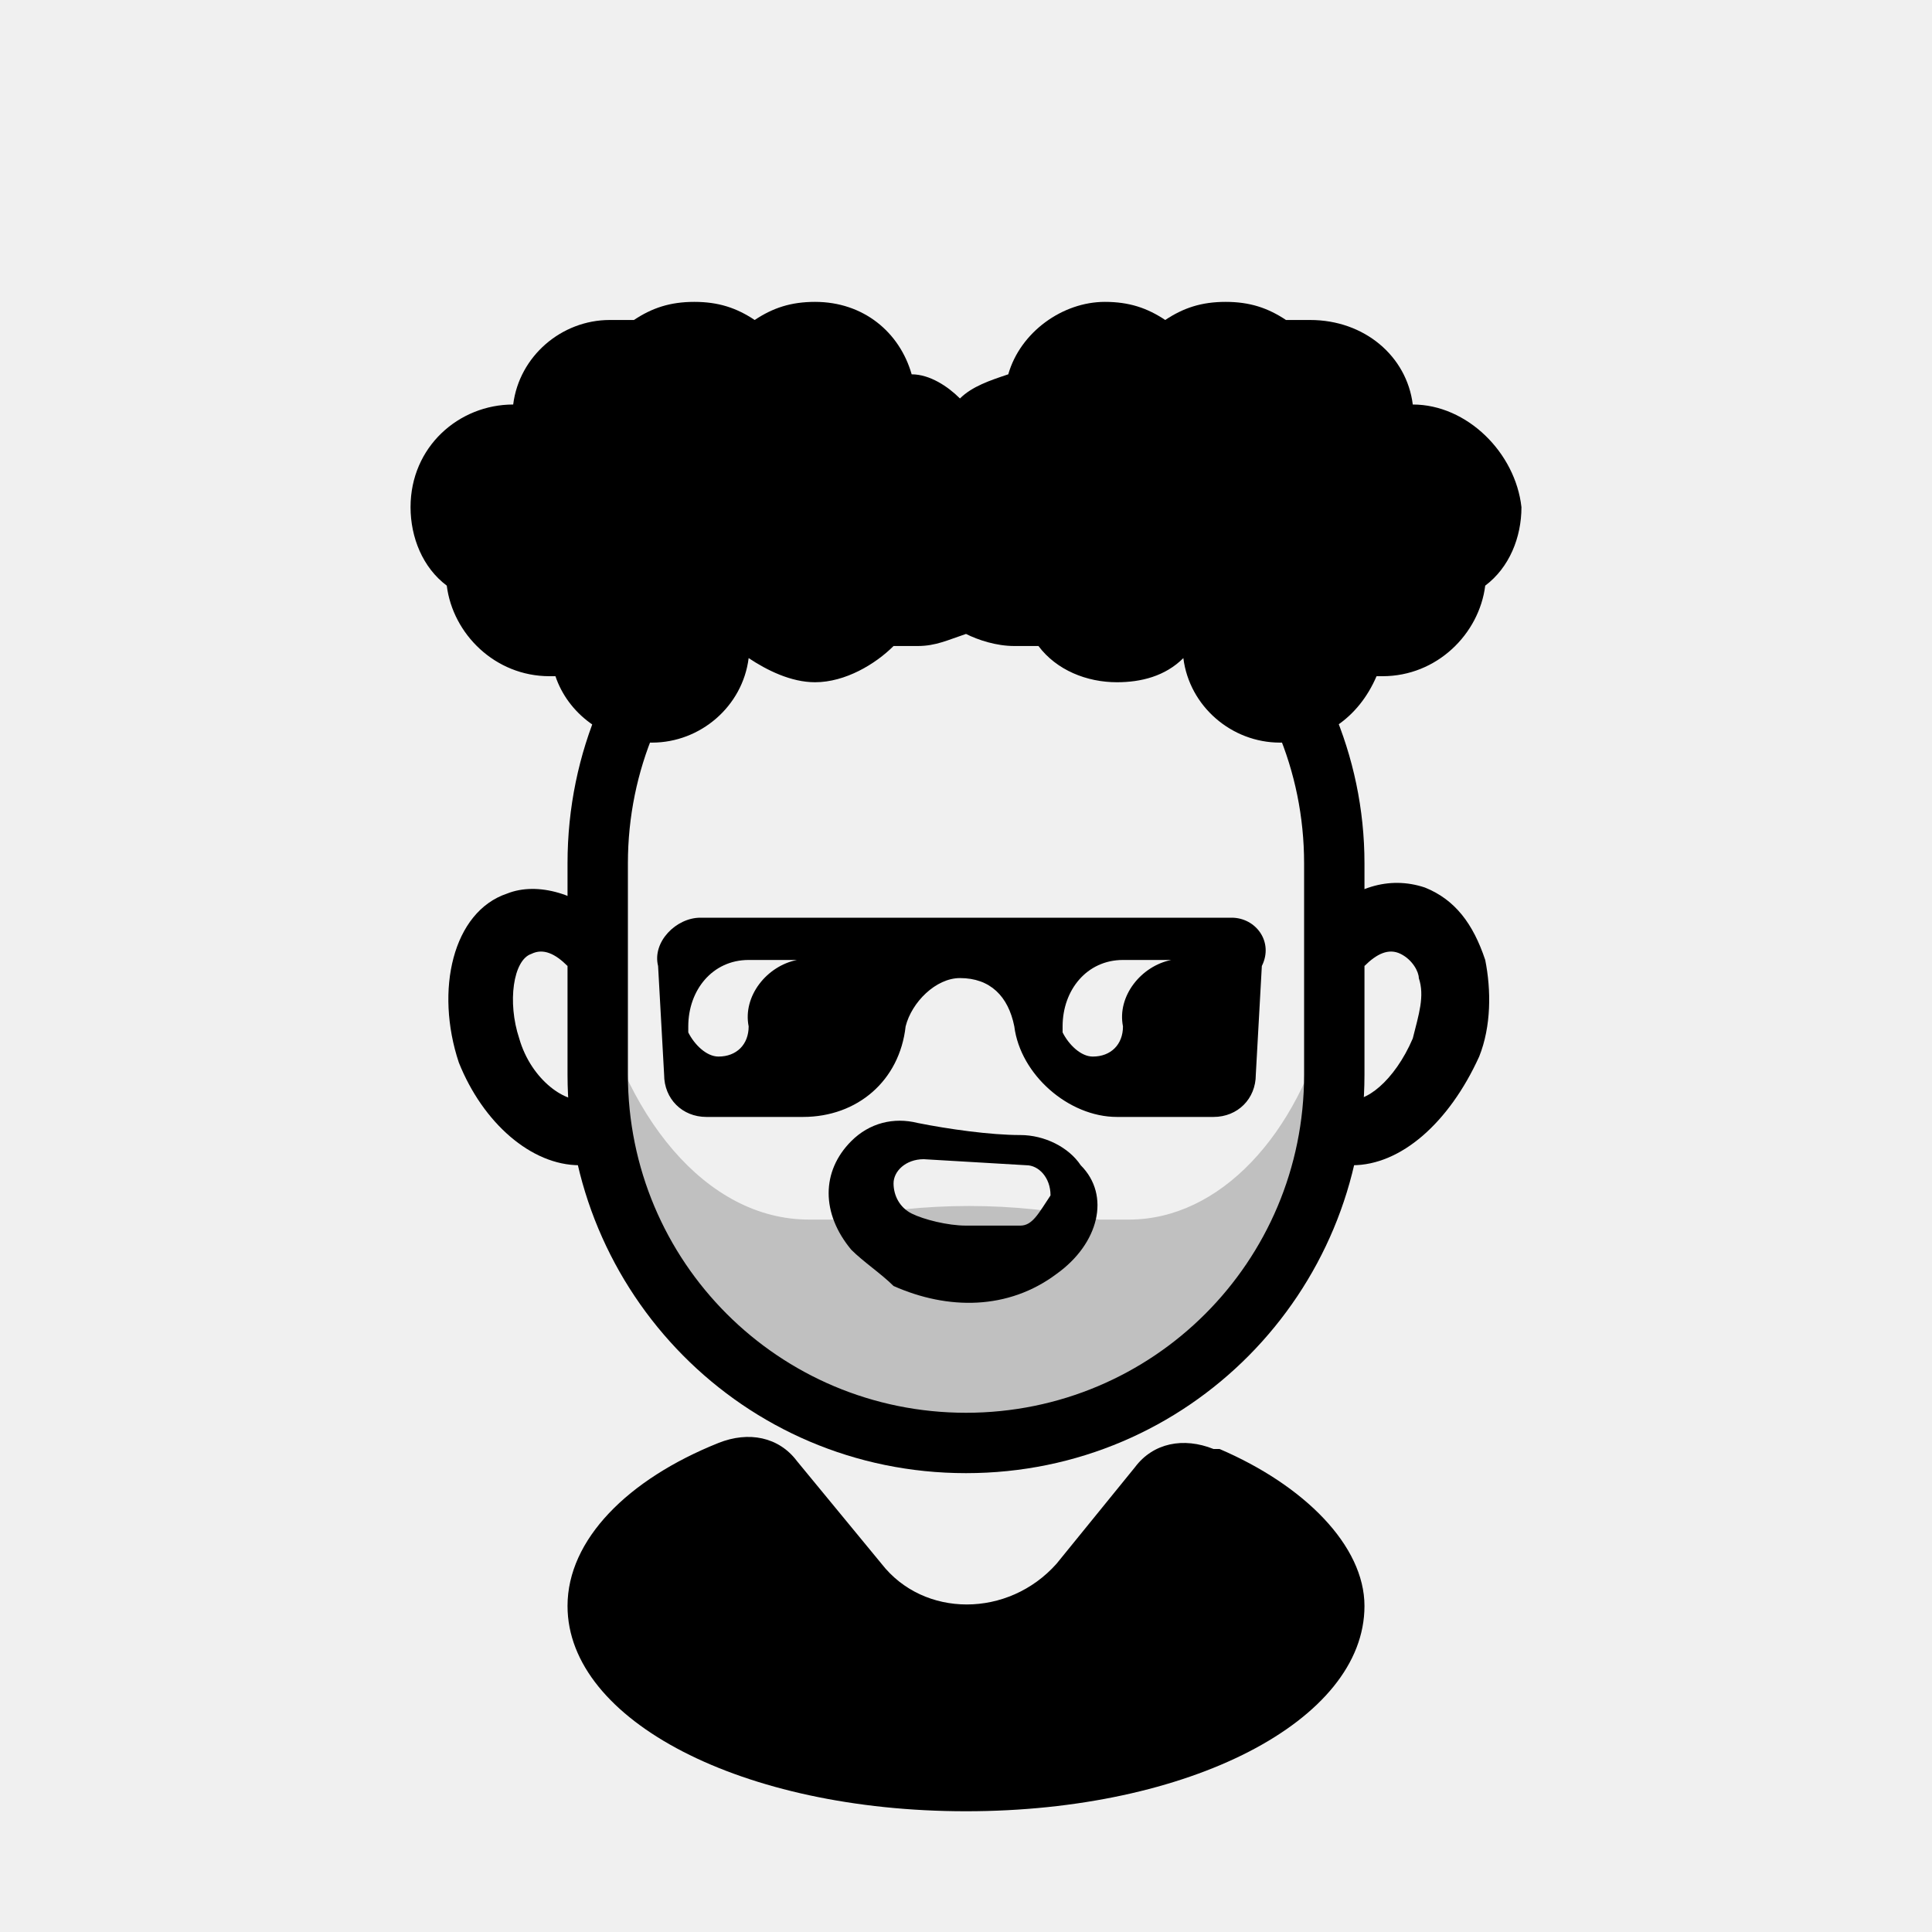
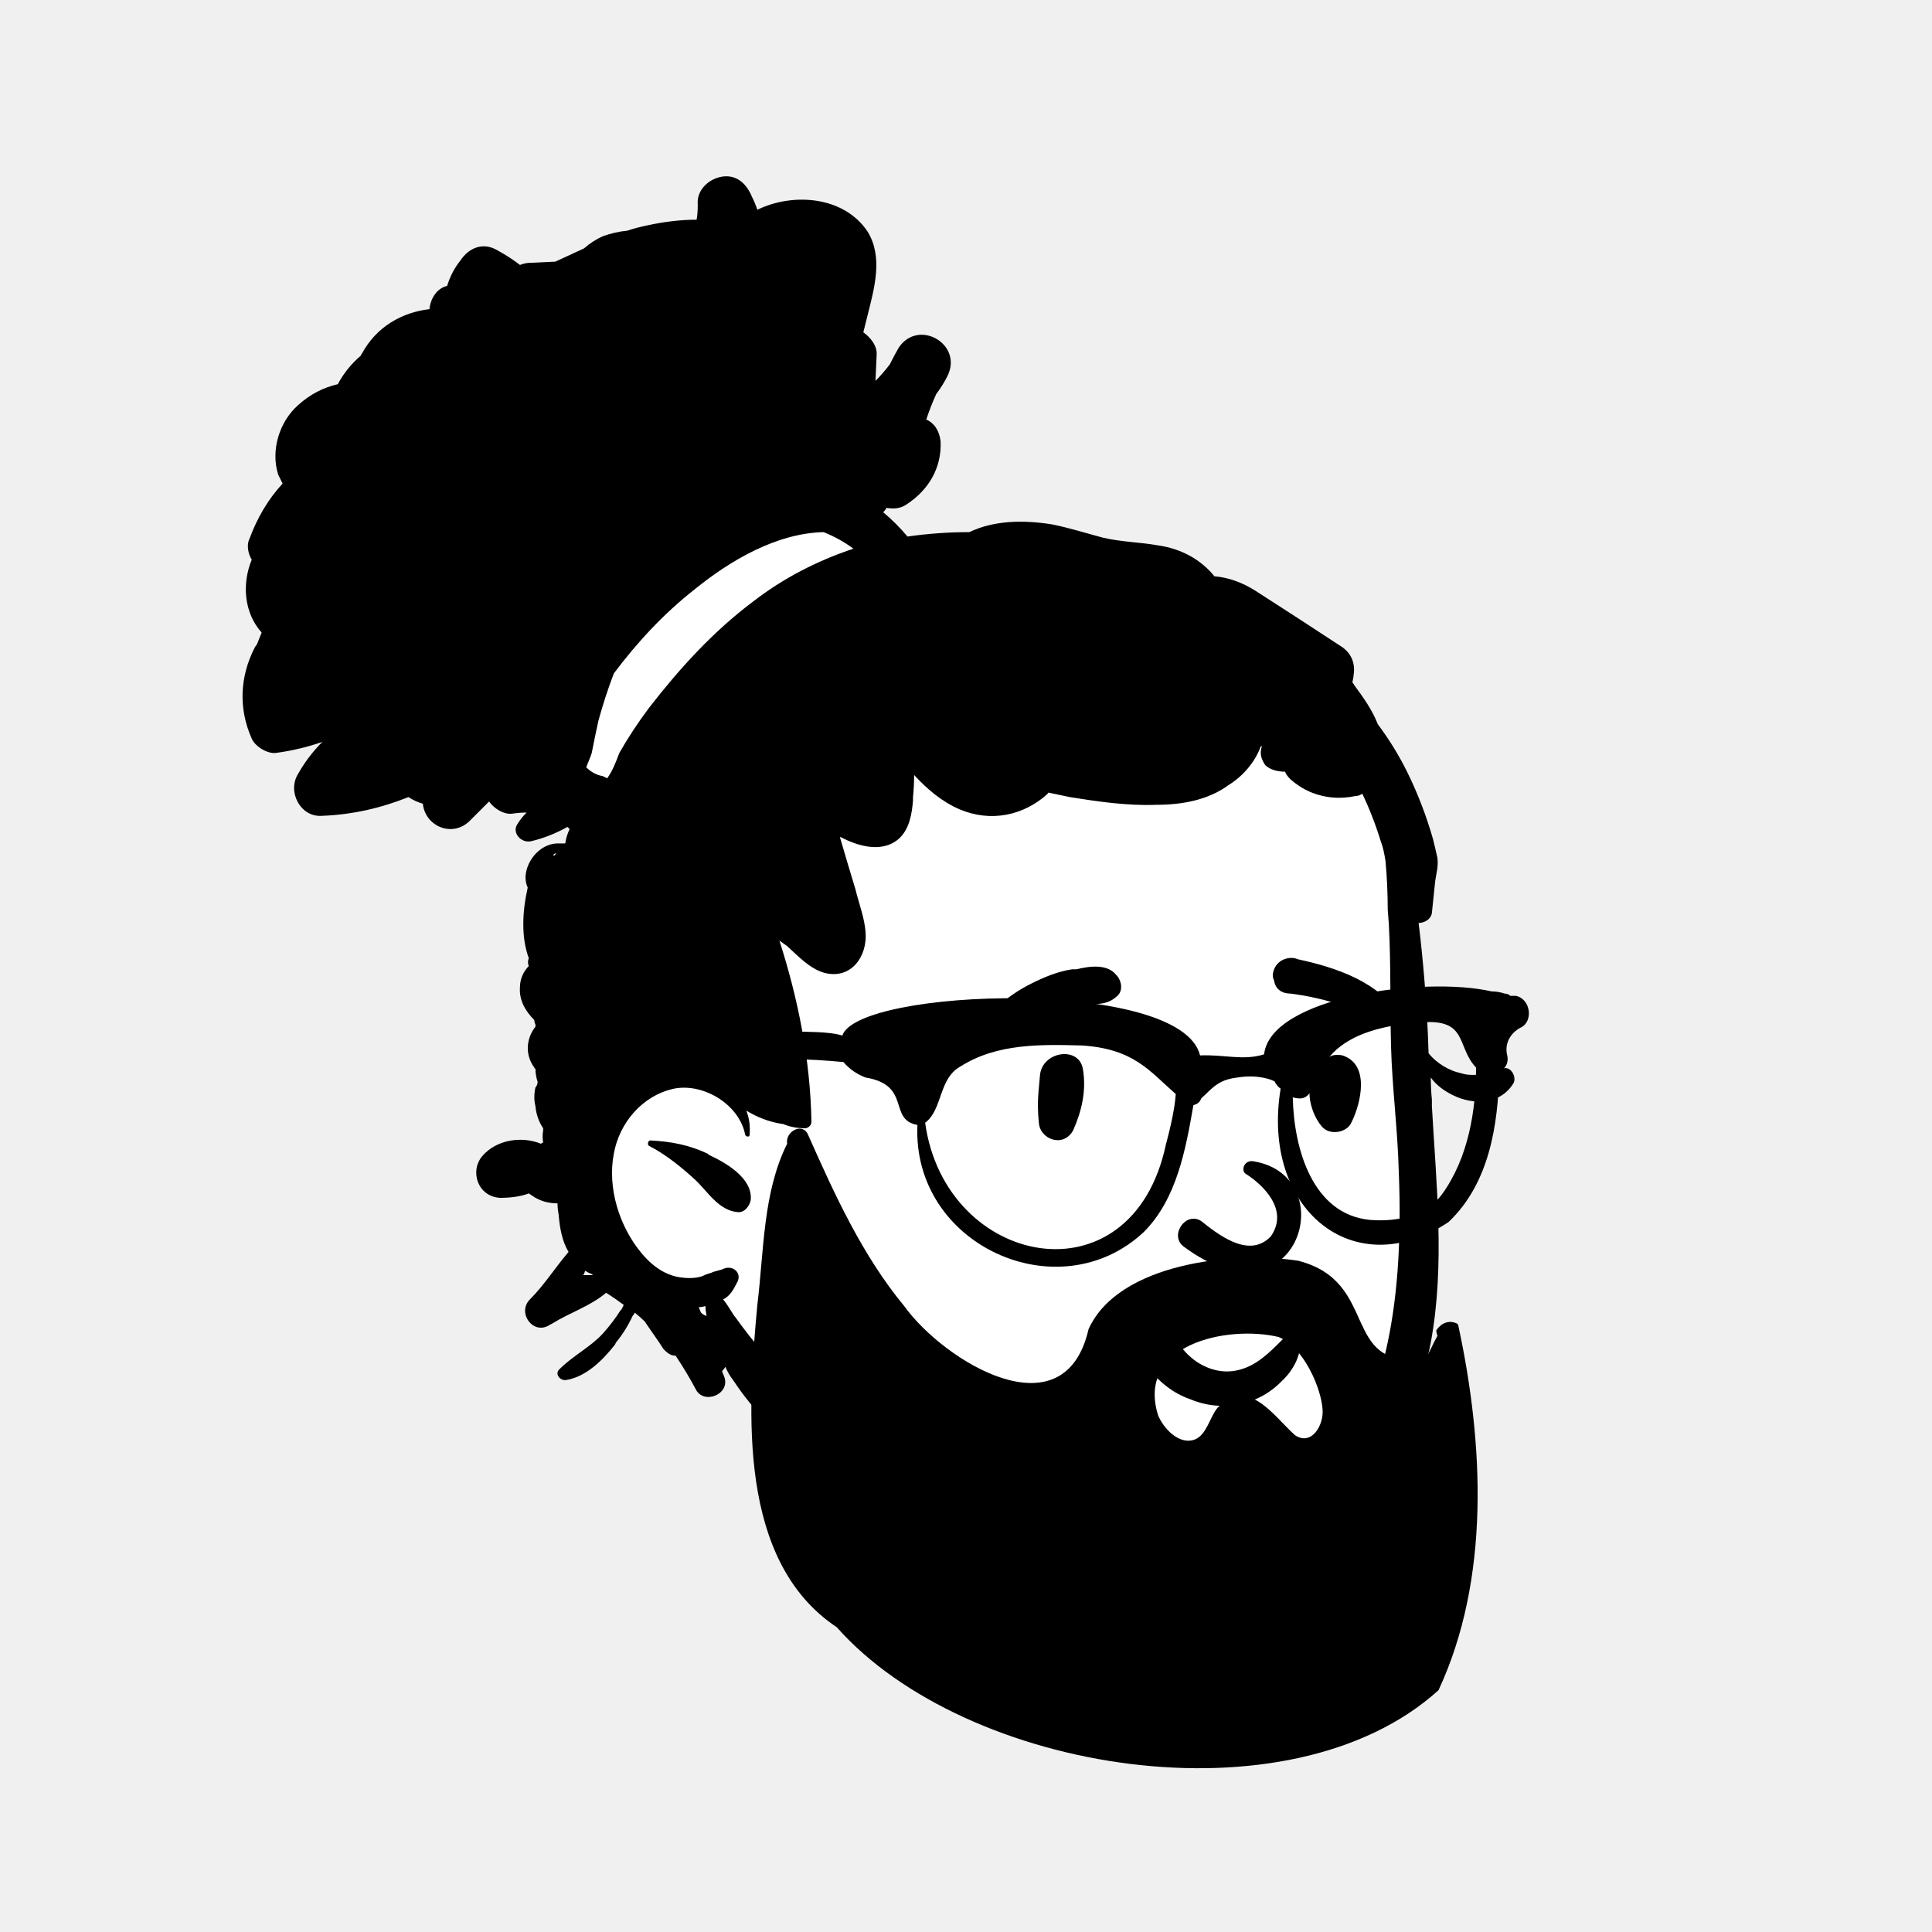
- <svg xmlns="http://www.w3.org/2000/svg" height="800px" width="800px" version="1.1" id="people" viewBox="0 0 32 32" xml:space="preserve" fill="" stroke="">
+ <svg xmlns="http://www.w3.org/2000/svg" version="1.2" viewBox="0 0 175 175" width="175" height="175">
  <style>
- 		.s0 { fill: #ffffff }
- 		.s1 { fill: #000000 }
+ 		.s0 { fill: #ffffff } 
+ 		.s1 { fill: #000000 } 
	</style>
-   <g id="SVGRepo_bgCarrier" stroke-width="0" />
-   <g id="SVGRepo_tracerCarrier" stroke-linecap="round" stroke-linejoin="round" stroke="CCCCCC" stroke-width="0.128" />
-   <g id="SVGRepo_iconCarrier">
-     <style type="text/css"> .st0{opacity:0.2;fill:;} .st1{fill:;} .st2{opacity:0.2;} </style>
-     <g id="male_x5F_young">
-       <g class="st2">
-         <g>
-           <path class="st1" d="M18.7,20.2c-0.2,0-0.3,0-0.5,0c-1.4-0.3-2.9-0.3-4.3,0c-0.1,0-0.3,0-0.5,0c-1.7,0-3.1-1.7-3.6-4.1v2.5 c0,2.9,2.7,5.3,6.1,5.3h0c3.4,0,6.1-2.4,6.1-5.3v-1.8C21.5,18.8,20.2,20.2,18.7,20.2z" />
-         </g>
-       </g>
-       <g>
-         <g>
-           <path class="st1" d="M16,24.4c-3.7,0-6.6-3-6.6-6.6v-3.5c0-3.7,3-6.6,6.6-6.6s6.6,3,6.6,6.6v3.5C22.6,21.4,19.7,24.4,16,24.4z M16,8.7c-3.1,0-5.6,2.5-5.6,5.6v3.5c0,3.1,2.5,5.6,5.6,5.6s5.6-2.5,5.6-5.6v-3.5C21.6,11.2,19.1,8.7,16,8.7z" />
-         </g>
-       </g>
-       <g>
-         <g>
-           <path class="st1" d="M9.6,19.3c-0.8,0-1.6-0.7-2-1.7c-0.4-1.2-0.1-2.5,0.8-2.8c0.5-0.2,1.2,0,1.7,0.5L9.4,16 c-0.2-0.2-0.4-0.3-0.6-0.2c-0.3,0.1-0.4,0.8-0.2,1.4c0.2,0.7,0.8,1.1,1.1,1l0.4,1C9.9,19.3,9.7,19.3,9.6,19.3z" />
-         </g>
-       </g>
-       <g>
-         <g>
-           <path class="st1" d="M22.4,19.3c-0.2,0-0.3,0-0.5-0.1l0.4-1c0.3,0.1,0.8-0.3,1.1-1c0.1-0.4,0.2-0.7,0.1-1c0-0.1-0.1-0.3-0.3-0.4 c-0.2-0.1-0.4,0-0.6,0.2l-0.7-0.8c0.5-0.5,1.1-0.7,1.7-0.5c0.5,0.2,0.8,0.6,1,1.2c0.1,0.5,0.1,1.1-0.1,1.6 C24,18.6,23.2,19.3,22.4,19.3z" />
-         </g>
-       </g>
-       <g>
-         <g>
-           <path class="st1" d="M18.8,24.3c0.3-0.4,0.8-0.5,1.3-0.3c0,0,0.1,0,0.1,0c1.4,0.6,2.4,1.6,2.4,2.6c0,1.9-2.9,3.4-6.6,3.4 s-6.6-1.5-6.6-3.4c0-1.1,1-2.1,2.5-2.7l0,0c0.5-0.2,1-0.1,1.3,0.3l1.4,1.7c0.7,0.9,2.1,0.9,2.9,0L18.8,24.3z" />
-         </g>
-       </g>
-       <g>
-         <g>
-           <path class="st1" d="M23.4,6.7C23.4,6.7,23.4,6.7,23.4,6.7c-0.1-0.8-0.8-1.4-1.7-1.4c-0.1,0-0.2,0-0.4,0c-0.3-0.2-0.6-0.3-1-0.3 c-0.4,0-0.7,0.1-1,0.3c-0.3-0.2-0.6-0.3-1-0.3c-0.7,0-1.4,0.5-1.6,1.2c-0.3,0.1-0.6,0.2-0.8,0.4c-0.2-0.2-0.5-0.4-0.8-0.4 c-0.2-0.7-0.8-1.2-1.6-1.2c-0.4,0-0.7,0.1-1,0.3c-0.3-0.2-0.6-0.3-1-0.3c-0.4,0-0.7,0.1-1,0.3c-0.1,0-0.2,0-0.4,0 c-0.8,0-1.5,0.6-1.6,1.4c0,0,0,0,0,0c-0.9,0-1.7,0.7-1.7,1.7c0,0.5,0.2,1,0.6,1.3c0.1,0.8,0.8,1.5,1.7,1.5c0,0,0.1,0,0.1,0 c0.2,0.6,0.8,1.1,1.6,1.1c0.8,0,1.5-0.6,1.6-1.4c0.3,0.2,0.7,0.4,1.1,0.4c0.5,0,1-0.3,1.3-0.6c0.1,0,0.2,0,0.4,0 c0.3,0,0.5-0.1,0.8-0.2c0.2,0.1,0.5,0.2,0.8,0.2c0.1,0,0.2,0,0.4,0c0.3,0.4,0.8,0.6,1.3,0.6c0.4,0,0.8-0.1,1.1-0.4 c0.1,0.8,0.8,1.4,1.6,1.4c0.7,0,1.3-0.4,1.6-1.1c0,0,0.1,0,0.1,0c0.9,0,1.6-0.7,1.7-1.5c0.4-0.3,0.6-0.8,0.6-1.3 C25.1,7.5,24.3,6.7,23.4,6.7z" />
-         </g>
-       </g>
-       <g>
-         <g>
-           <path class="st1" d="M20.4,15.2h-8.8c-0.4,0-0.8,0.4-0.7,0.8l0.1,1.8c0,0.4,0.3,0.7,0.7,0.7h1.6c0.9,0,1.6-0.6,1.7-1.5 c0.1-0.4,0.5-0.8,0.9-0.8c0.5,0,0.8,0.3,0.9,0.8c0.1,0.8,0.9,1.5,1.7,1.5h1.6c0.4,0,0.7-0.3,0.7-0.7l0.1-1.8 C21.1,15.6,20.8,15.2,20.4,15.2z M13.2,15.9c-0.5,0.1-0.9,0.6-0.8,1.1v0c0,0.3-0.2,0.5-0.5,0.5c-0.2,0-0.4-0.2-0.5-0.4l0-0.1 c0-0.6,0.4-1.1,1-1.1h1L13.2,15.9z M19.4,15.9c-0.5,0.1-0.9,0.6-0.8,1.1v0c0,0.3-0.2,0.5-0.5,0.5c-0.2,0-0.4-0.2-0.5-0.4l0-0.1 c0-0.6,0.4-1.1,1-1.1h1L19.4,15.9z" />
-         </g>
-       </g>
-       <g>
-         <g>
-           <path class="st1" d="M17.9,19.3c-0.2-0.3-0.6-0.5-1-0.5c-0.5,0-1.2-0.1-1.7-0.2c-0.4-0.1-0.8,0-1.1,0.3c-0.5,0.5-0.5,1.2,0,1.8 c0.2,0.2,0.5,0.4,0.7,0.6c0.9,0.4,1.9,0.4,2.7-0.2C18.2,20.6,18.4,19.8,17.9,19.3z M16.9,20.3c-0.3,0-0.6,0-0.9,0 c-0.3,0-0.7-0.1-0.9-0.2c-0.2-0.1-0.3-0.3-0.3-0.5c0-0.2,0.2-0.4,0.5-0.4l1.7,0.1c0.2,0,0.4,0.2,0.4,0.5 C17.2,20.1,17.1,20.3,16.9,20.3z" />
+   <g id="Introduction">
+     <g id="variations">
+       <g id="images">
+         <g id="a-person/bust">
+           <g id="body/Tee-1">
+ 					</g>
+           <g id="head/Bun-2">
+             <path id="🎨-Background" fill-rule="evenodd" class="s0" d="m127.1 88c-0.5-6.5 0.3-13.3-2.2-19.5-4.4-10.2-16.6-13.6-26.1-17.5-3.8-1.2-16.6-1.3-21.1-2.8-10.1-3.4-12.5-7.4-20.5-1-1.3 1.1-2.2 2.3-2.8 3.9v0.1c-0.1 0.6 0.1 1.3 0.5 1.8-3.5 3.6-5 8.9-3.2 13.6 5.8 12.3 5.5 19 3.7 32.2-2.5 12.3 3.1 16.8 12.4 23.6-0.4 0.7-0.5 1.7 0 2.3 10.7 15.1 30.9 22.2 48.2 14.6 7-3.1 10.1-10.6 11.9-17.4 2.1-7.5 2.8-15.5 1.1-23.2-0.7-3.5-1.6-7.1-1.9-10.7z" />
+             <path id="🖍-Ink" fill-rule="evenodd" class="s1" d="m65.4 16c1.3-0.2 2.2 0.6 2.7 1.8q0.3 0.6 0.5 1.2c3.3-1.6 7.9-1.2 10 2 1.4 2.3 0.6 5.1 0 7.5l-0.4 1.6c0.7 0.5 1.3 1.3 1.2 2.1v0.1l-0.1 2.2q0.7-0.7 1.3-1.5 0.4-0.8 0.8-1.5c1.8-2.7 5.9-0.3 4.4 2.6q-0.4 0.8-1 1.6-0.5 1.1-0.9 2.3c0.7 0.3 1.2 1 1.3 2 0.1 2.4-1.1 4.4-3.1 5.7-0.6 0.4-1.2 0.4-1.8 0.3q-0.1 0.2-0.3 0.4 1.2 1 2.2 2.2 2.8-0.4 5.6-0.4c2.3-1.1 5-1.1 7.5-0.7 1.5 0.3 3.1 0.8 4.6 1.2 1.7 0.4 3.3 0.4 5 0.7 2.1 0.3 3.9 1.3 5.1 2.8 1.3 0.1 2.6 0.6 3.7 1.3q3.9 2.5 7.7 5c1 0.6 1.4 1.6 1.2 2.7v0.1l-0.1 0.5 0.2 0.3c0.8 1.1 1.6 2.2 2.1 3.5q1.5 2 2.6 4.2c1 2 1.8 4.1 2.4 6.2q0.2 0.8 0.4 1.7c0.1 0.8-0.1 1.4-0.2 2.1-0.1 1-0.2 1.9-0.3 2.9-0.1 0.6-0.7 0.9-1.2 0.9q0.3 2.5 0.5 4.9 0.3 3.4 0.4 6.9c0.7 0.9 1.9 1.6 2.9 1.8 1.2 0.4 2.6 0 3.8-0.4 0.7-0.3 1.3 0.7 1 1.3-1.2 2-3.7 2-5.5 1.1-0.8-0.4-1.5-0.9-2-1.6q0 1 0.1 2v0.6c0.4 7.1 1.2 14.4-0.1 21.4-2.3 12.2-12.4 21.4-24.7 22.2-6.4 0.3-11.8-1.6-14.5-2.6-2.6-1.1-1.6-3.3 0.3-2.6 3.2 1 9 2.6 14.3 1.9 12.3-1.6 22.8-7.8 21.7-34.4-0.1-3.8-0.6-7.6-0.7-11.3-0.1-3.7 0-7.4-0.2-11.1l-0.1-1.3q0-2.2-0.2-4.4c-0.1-0.6-0.2-1.2-0.4-1.7q-0.7-2.3-1.7-4.4-0.3 0.2-0.6 0.2c-1.4 0.3-2.8 0.2-4.2-0.4q-0.9-0.4-1.7-1.1-0.4-0.4-0.5-0.7c-0.7 0-1.4-0.2-1.8-0.6-0.4-0.6-0.5-1.1-0.3-1.7h-0.1c-0.5 1.4-1.6 2.7-2.9 3.5-1.9 1.4-4.3 1.8-6.6 1.8-2.6 0.1-5.3-0.3-7.8-0.7q-1-0.2-1.9-0.4-0.1 0-0.1 0.1c-2.2 2-5.2 2.6-8 1.4-1.6-0.7-2.9-1.8-4.1-3.1q0 1-0.1 2v0.3c-0.1 1.2-0.3 2.5-1.2 3.4-1.5 1.4-3.7 0.8-5.4-0.1q0 0.1 0 0.1 0.7 2.4 1.4 4.7l0.1 0.4c0.3 1.1 0.7 2.2 0.8 3.4 0.2 2.2-1.3 4.4-3.8 3.7-1.3-0.4-2.3-1.5-3.3-2.4l-0.7-0.5c1.7 5.3 2.8 10.8 2.9 16.4 0 0.3-0.2 0.5-0.5 0.6-0.7 0-1.4-0.1-2.1-0.4q0 0-0.1 0c-1.2-0.2-2.2-0.6-3.2-1.2q0.4 1 0.3 2.2c0 0.2-0.3 0.2-0.4 0-0.5-2.7-3.7-4.7-6.4-4.2-2.9 0.6-5 3.1-5.5 5.9-0.6 3.1 0.5 6.6 2.5 9 0.9 1.1 2.1 2 3.5 2.2 0.7 0.1 1.4 0.1 2-0.1q0.4-0.2 0.8-0.3c0.4-0.2 0.8-0.2 1.2-0.4 0.8-0.3 1.6 0.4 1.2 1.2-0.4 0.8-0.7 1.3-1.3 1.6 0.5 0.6 0.9 1.4 1.1 1.6 0.8 1.1 1.6 2.2 2.6 3.2q1.4 1.5 3 2.8l0.5 0.4c1.1 0.8 2 1.6 2.7 2.8 0.6 1-0.1 2.3-1.2 2.2-3.5 0-6-3-7.8-5.7q-0.4-0.5-0.7-1.2-0.1 0.2-0.3 0.4l0.2 0.5c0.6 1.6-1.9 2.6-2.6 1.1q-0.8-1.5-1.8-3c-0.5 0-0.8-0.3-1.1-0.6-0.5-0.8-1.1-1.6-1.7-2.5q-0.4-0.4-0.9-0.8-0.1 0.2-0.2 0.3-0.6 1.3-1.5 2.4l-0.1 0.2c-1.1 1.4-2.6 2.9-4.4 3.2-0.6 0.1-1.1-0.6-0.6-1 1.2-1.2 2.8-2 3.9-3.2q0.9-1 1.6-2.1l0.1-0.1q0.1-0.2 0.2-0.4-0.8-0.6-1.6-1.1c-1.4 1.2-3.3 1.8-4.9 2.8l-0.2 0.1c-1.5 1-3-1.1-1.8-2.3 1.3-1.3 2.3-2.9 3.5-4.3-0.6-1-0.8-2.2-0.9-3.4q-0.1-0.5-0.1-1c-0.8 0-1.6-0.2-2.3-0.7l-0.3-0.2c-0.8 0.3-1.7 0.4-2.6 0.4-2-0.1-2.8-2.4-1.6-3.8 1.3-1.5 3.6-1.8 5.3-1.1q0.1-0.1 0.2-0.1-0.1-0.6 0-1.1v-0.2q-0.6-0.9-0.7-2-0.2-0.8 0-1.7c0.1-0.1 0.2-0.3 0.2-0.5q-0.2-0.6-0.2-1.2-0.1 0-0.1-0.1c-0.9-1.2-0.7-2.7 0.1-3.7q0-0.1 0-0.2-0.1-0.2-0.1-0.4c-0.8-0.8-1.4-1.8-1.3-3 0-0.7 0.3-1.4 0.8-1.9-0.1-0.2-0.1-0.5 0-0.7-0.7-1.9-0.6-4.2-0.1-6.4q-0.2-0.4-0.2-1c0.1-1.6 1.5-3.1 3.1-3q0.3 0 0.5 0 0.1-0.7 0.4-1.3-0.1-0.1-0.2-0.2-1.6 0.9-3.3 1.3c-0.9 0.2-1.8-0.8-1.2-1.6q0.3-0.5 0.8-1-0.6 0-1.3 0.1c-0.7 0.1-1.6-0.4-2.1-1.1q-0.9 0.9-1.8 1.8c-1.6 1.5-4 0.4-4.2-1.6q-0.7-0.2-1.3-0.6c-2.5 1-5.1 1.6-7.9 1.7-1.9 0.1-3.1-2.2-2.1-3.8q0.9-1.6 2.2-2.9-2 0.7-4.2 1c-0.8 0.1-1.9-0.6-2.2-1.3-1.2-2.7-1.1-5.6 0.3-8.3q0.1-0.1 0.2-0.3 0.2-0.5 0.4-1c-1.6-1.8-1.8-4.4-0.9-6.6-0.3-0.5-0.5-1.3-0.2-1.9 0.7-1.9 1.7-3.6 3-5q-0.2-0.4-0.4-0.8c-0.7-2.2 0.1-4.8 1.8-6.3 1.1-1 2.3-1.6 3.6-1.9q0.8-1.5 2.1-2.6 0-0.1 0.1-0.2c1.3-2.4 3.6-3.7 6.1-4 0.1-1 0.7-1.9 1.6-2.1q0.4-1.3 1.2-2.3c0.8-1.2 2.1-1.7 3.4-0.9q1.1 0.6 2 1.3 0.5-0.2 1-0.2h0.1l2.1-0.1q1.3-0.6 2.6-1.2 0.8-0.7 1.7-1.1 1.1-0.4 2.2-0.5 0.9-0.3 1.9-0.5c1.4-0.3 2.9-0.5 4.4-0.5q0.1-0.6 0.1-1.2v-0.2c-0.1-1.3 1-2.3 2.2-2.5zm-1.5 102.3q-0.3 0.1-0.6 0.1 0.1 0.3 0.2 0.5 0.2 0.2 0.5 0.3-0.1-0.5-0.1-0.9zm-10.9-3.2l-0.1 0.3q0 0-0.1 0.1 0.5 0 0.9 0 0 0-0.1-0.1-0.3-0.1-0.6-0.3zm5.9-11.8c1.9 0.1 3.5 0.4 5.2 1.2l0.1 0.1c1.5 0.7 4 2.1 3.8 4.1-0.1 0.5-0.5 1.1-1.1 1.1-1.8-0.1-2.8-1.9-4-3-1.2-1.1-2.7-2.3-4.1-3-0.2-0.1-0.1-0.5 0.1-0.5zm-8.5-26c-0.4 0-0.3 0.4-0.1 0.1q0.1-0.1 0.1-0.1zm24.2-29.1c-4.3 0.1-8.5 2.6-11.7 5.2-2.8 2.2-5.2 4.8-7.3 7.6q-0.8 2.1-1.4 4.3c-0.2 0.9-0.4 1.9-0.6 2.9l-0.1 0.3q-0.2 0.5-0.4 1c0.4 0.4 0.9 0.7 1.5 0.8q0.2 0.1 0.4 0.2c0.5-0.7 0.8-1.5 1.1-2.3q1.2-2.1 2.7-4.1c2.8-3.6 5.8-6.9 9.4-9.6 2.7-2.1 5.8-3.7 9.1-4.8q-1.2-0.9-2.7-1.5z" />
+           </g>
+           <g id="face/Smiling">
+             <path id="🖍-Ink" fill-rule="evenodd" class="s1" d="m107.7 126.7c-1.4-0.5-2.7-1.5-3.6-2.7-0.3-0.5-0.4-0.9-0.4-1.3 0.1-0.5 0.4-0.9 0.8-1.2 0.3-0.3 0.8-0.4 1.3-0.4 0.4 0.1 0.8 0.3 1.1 0.8q0.9 1.2 2.1 1.8c0.8 0.4 1.7 0.6 2.6 0.5 1.7-0.2 2.9-1.2 4.2-2.5q0.2-0.2 0.5-0.5 0.1-0.2 0.4-0.3 0.2 0 0.5 0 0.3 0.1 0.5 0.4 0.1 0.2 0.1 0.5c-0.1 1.3-0.8 2.5-1.8 3.4-1.1 1.1-2.5 1.8-3.9 2-1.5 0.3-3 0.1-4.4-0.5zm5.9-21.5c8.1 1.4 3.9 15.4-6.4 7.7-1.3-1 0.2-3.2 1.6-2.3 1.4 1.1 4.3 3.5 6.3 1.4 1.7-2.4-0.7-4.7-2.3-5.7-0.4-0.3-0.1-1.3 0.8-1.1zm-19.4-7.8c0.2-2.2 3.6-2.7 3.9-0.5 0.3 1.9-0.1 3.7-0.9 5.5-0.9 1.6-3 0.8-3.1-0.7-0.2-2 0-2.9 0.1-4.3zm25.4-1c0.5-0.6 1.1-1 2-0.8 2.5 0.8 1.7 4.3 0.8 6.1-0.4 0.9-2 1.2-2.7 0.3-1.1-1.3-1.7-4-0.2-5.4q0-0.1 0.1-0.2zm-22.5-8.6h0.4c1.2-0.3 2.8-0.5 3.6 0.5 0.5 0.5 0.7 1.5 0 2-1 0.9-2.3 0.6-3.6 0.6q-1.6 0.1-3.1 0.6c-2.3 0.6-4.1 1.8-6.1 3.1-0.2 0.2-0.5-0.1-0.4-0.4 1.2-2.2 3.3-4 5.5-5.1 1.2-0.6 2.4-1.1 3.7-1.3zm20.2-1l0.3 0.1c3.3 0.7 7.6 2.1 9.2 5.3 0 0.5 0 0.6-0.1 0.6v0.1c0 0-0.1 0.1-0.3 0.2q0-0.1-0.1-0.1c-0.7-0.2-1.3-0.4-1.9-0.7l-0.6-0.3c-0.6-0.3-1.3-0.7-2.1-0.9q-2.4-0.8-4.8-1.1-0.6 0-1-0.3-0.4-0.3-0.5-0.9c-0.2-0.4-0.1-0.8 0.1-1.2q0.3-0.5 0.8-0.7 0.5-0.2 1-0.1z" />
+           </g>
+           <g id="facial-hair/Full-3">
+             <path id="🖍-Ink" fill-rule="evenodd" class="s1" d="m130.3 153.1c-13.5 12.2-42.8 7.5-54.5-5.7-9-6-8.1-19.5-7.2-29.2 0.6-4.9 0.5-10.2 2.7-14.6-0.2-1.1 1.4-2 1.9-0.8 2.4 5.4 4.9 10.9 8.7 15.5 3.6 5 14.5 11.7 16.7 2.1 2.7-6 13.2-7.1 19-6.2 7.4 1.9 3.8 9.7 11.2 8.9q0.1 0 0.3 0c0.4-0.6 0.7-1.4 1.1-2.1q-0.1-0.3-0.1-0.5c0.4-0.6 1.1-1 1.9-0.6q0.1 0.1 0.1 0.2c2.3 10.7 2.9 22.9-1.8 33zm-10.5-25.4c-0.1-1.9-1.7-5.7-4-6.6-4.7-1.1-12.9 0.7-10.9 7.1 0.5 1.2 1.9 2.7 3.3 2.2 1.1-0.4 1.4-2.1 2.1-2.9 2.8-2.8 5 0.7 7 2.5 1.5 1 2.6-0.9 2.5-2.3z" />
+           </g>
+           <g id="accessories/Glasses-3">
+             <path id="🖍-Ink" fill-rule="evenodd" class="s1" d="m137.7 93.1c-0.9 0.5-1.4 1.4-1.2 2.4 0.2 0.7-0.1 1.3-0.7 1.6-0.1 4.8-0.9 10.1-4.6 13.6-8.6 5.7-17-1.2-15.2-12.1q-0.2-0.1-0.4-0.4-0.1-0.1-0.1-0.2c-0.2-0.2-1.6-0.7-3.4-0.4-1.8 0.2-2.3 1-3.3 1.9-0.1 0.3-0.3 0.5-0.7 0.6-0.7 4-1.5 8.5-4.5 11.5-7.7 7.2-21 1.2-20.5-9.7-2.7-0.5-0.5-3.6-4.7-4.3-0.8-0.3-1.5-0.8-2-1.4-6.3-0.6-12.6-0.3-18.7 1.9-2.4 1-5.6 1.4-4.2 5-0.1 1-1.3 1.6-2 0.9-4.3-7.6 4-8.7 10.1-9.7 3.2-0.7 6.5-1 9.8-0.9 1.6 0.1 3.6 0 4.9 0.4 1.4-4.3 30.7-5.3 32.4 1.8 2.2-0.1 3.9 0.5 5.8-0.1 0.6-5.2 14.5-7.1 20.6-5.7q0.6 0 1.2 0.2 0.3 0 0.5 0.2 0.3 0 0.5 0c1.4 0.3 1.6 2.4 0.4 2.9zm-31.2 6c-2.4-2.1-3.8-4.1-8.5-4.4-3.7-0.1-7.7-0.2-11 1.9-2 1.1-1.6 3.9-3.2 5.1 1.8 13.1 18.7 16.5 21.8 2 0.4-1.5 0.8-3.2 0.9-4.6zm27.2-2.4c-1.8-1.9-0.7-4.4-4.9-4.1-12 0.8-8.2 7.8-11.7 6.8 0.1 4.7 1.8 10.6 7 11.1 2.5 0.2 5.1-0.4 6.5-2.3 2.4-3.3 3.1-7.6 3.1-11.5z" />
+           </g>
        </g>
      </g>
    </g>
  </g>
</svg>
